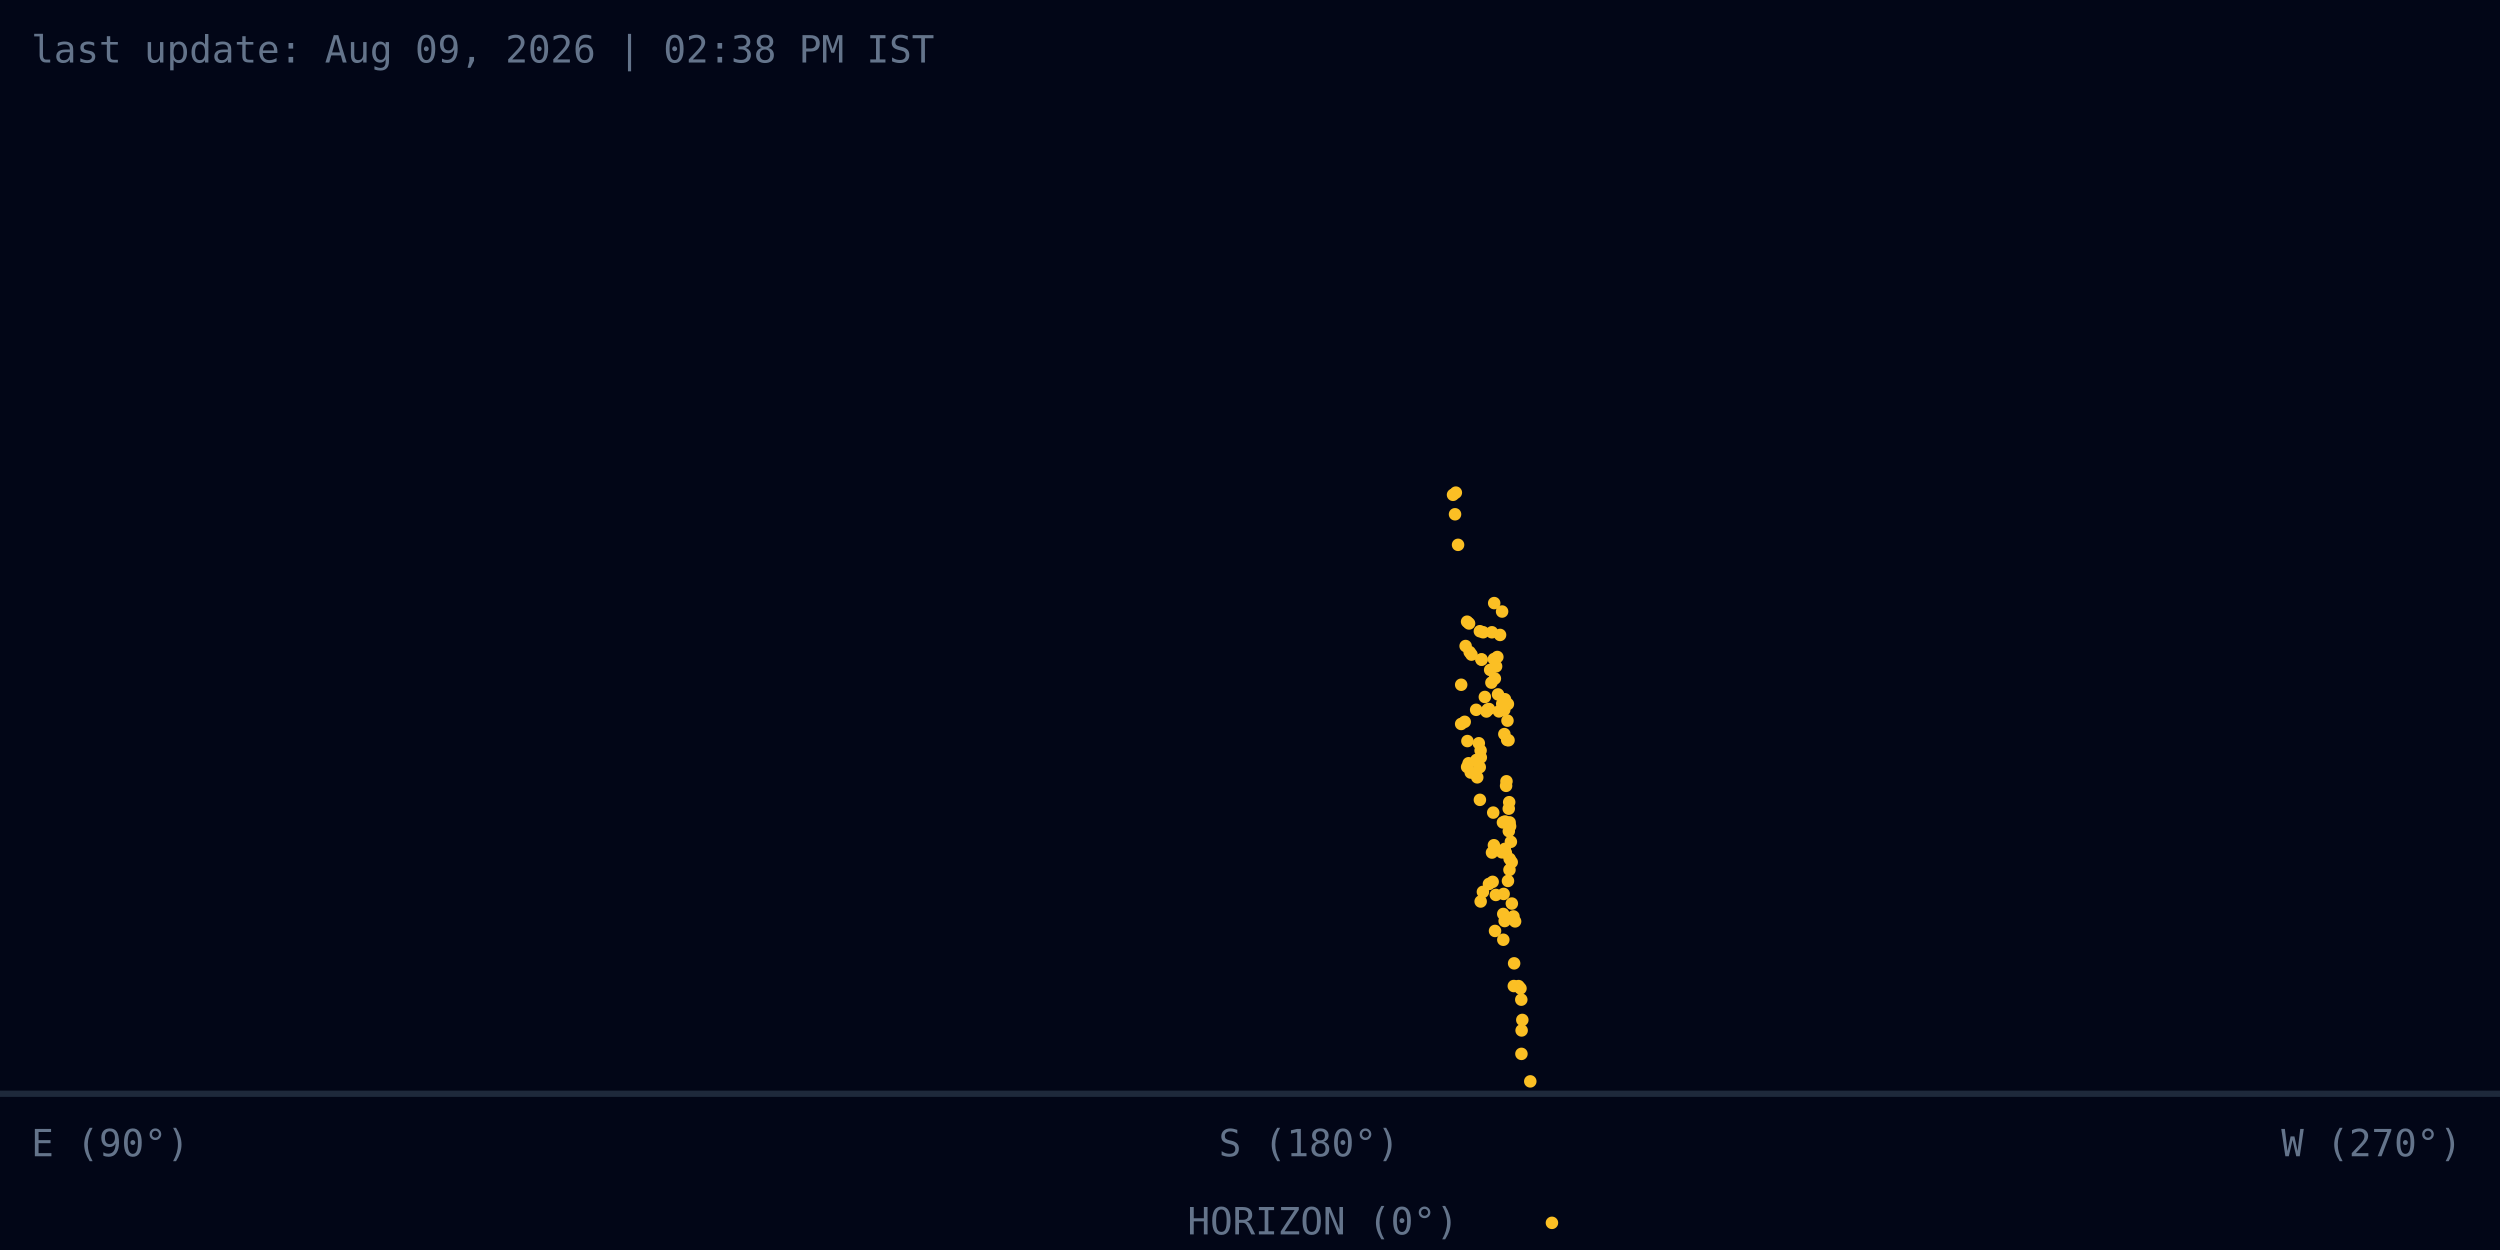
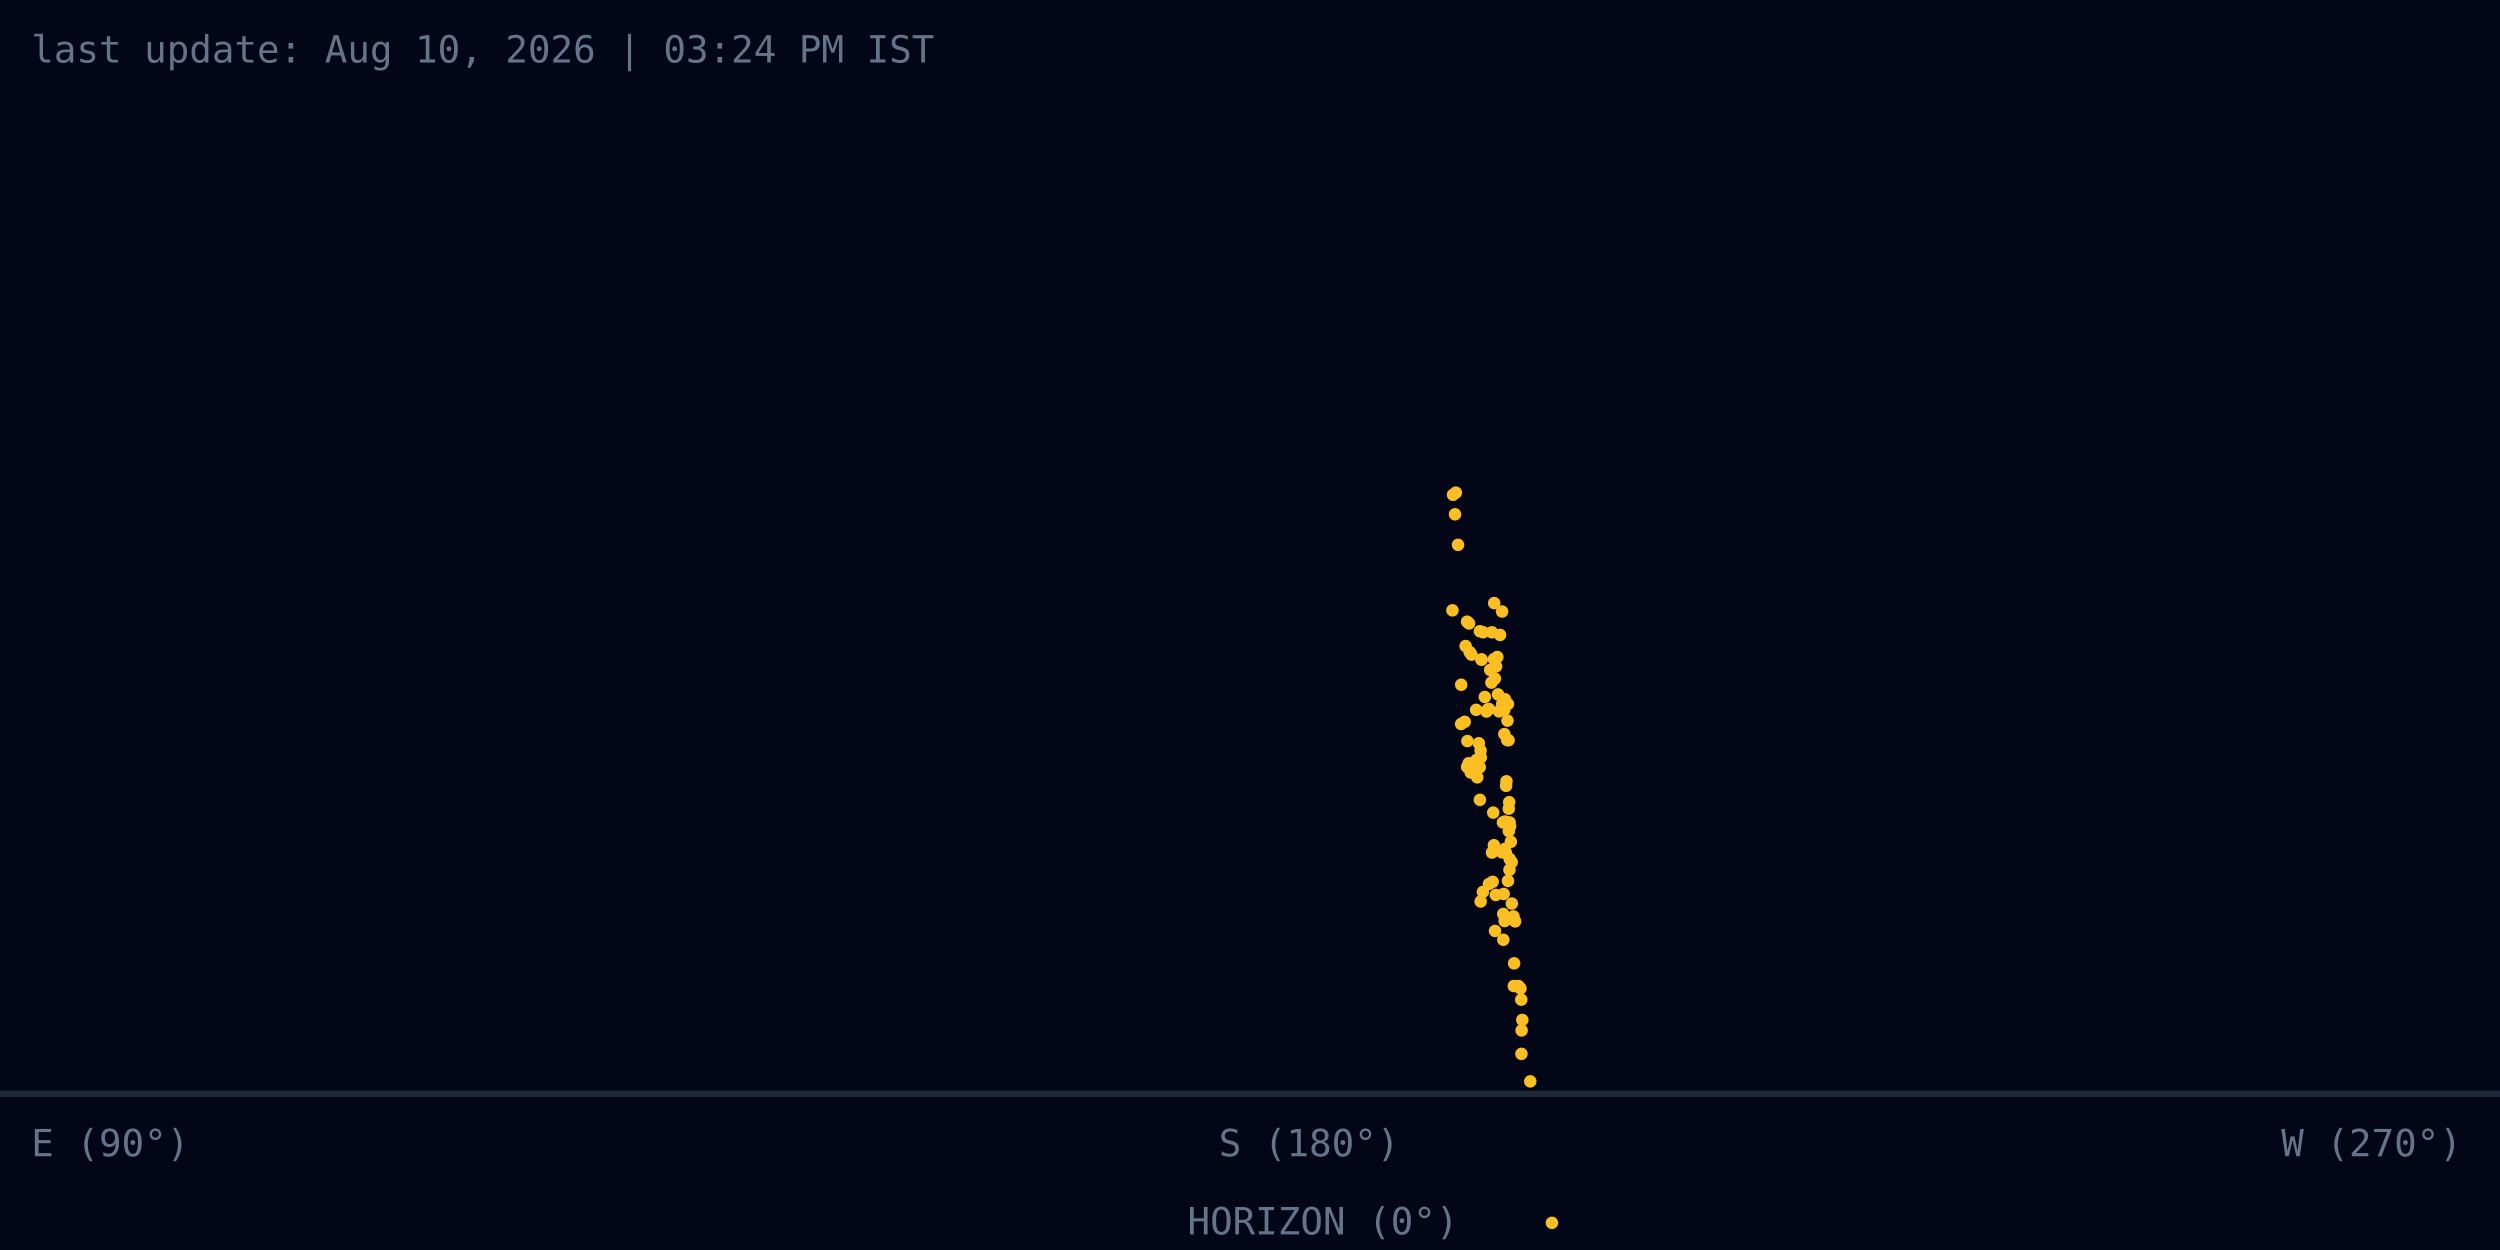
<svg xmlns="http://www.w3.org/2000/svg" width="800" height="400" viewBox="0 0 800 400">
  <rect width="800" height="400" fill="#020617" />
-   <text id="last-update" x="10" y="20" fill="#64748b" font-family="monospace">last update: Aug 09, 2026 | 02:38 PM IST</text>
+   <text id="last-update" x="10" y="20" fill="#64748b" font-family="monospace">last update: Aug 10, 2026 | 03:24 PM IST</text>
  <line x1="0" y1="350" x2="800" y2="350" stroke="#1e293b" stroke-width="2" />
  <text x="380" y="395" fill="#64748b" font-size="12" font-family="monospace">HORIZON (0°)</text>
  <text x="730" y="370" fill="#64748b" font-size="12" font-family="monospace">W (270°)</text>
  <text x="390" y="370" fill="#64748b" font-size="12" font-family="monospace">S (180°)</text>
  <text x="10" y="370" fill="#64748b" font-size="12" font-family="monospace">E (90°)</text>
  <g id="analemma-points">
    <circle cx=" 465.61" cy=" 164.57" r="2" fill="#fbbf24">
 </circle>
    <circle cx=" 467.57" cy=" 231.67" r="2" fill="#fbbf24">
 </circle>
    <circle cx=" 467.58" cy=" 219.12" r="2" fill="#fbbf24">
 </circle>
    <circle cx=" 468.71" cy=" 230.98" r="2" fill="#fbbf24">
 </circle>
    <circle cx=" 469.57" cy=" 237.14" r="2" fill="#fbbf24">
 </circle>
    <circle cx=" 469.00" cy=" 206.73" r="2" fill="#fbbf24">
 </circle>
    <circle cx=" 469.47" cy=" 198.94" r="2" fill="#fbbf24">
 </circle>
    <circle cx=" 470.10" cy=" 199.51" r="2" fill="#fbbf24">
 </circle>
    <circle cx=" 474.53" cy=" 285.41" r="2" fill="#fbbf24">
 </circle>
    <circle cx=" 472.47" cy=" 243.18" r="2" fill="#fbbf24">
 </circle>
    <circle cx=" 473.57" cy=" 255.95" r="2" fill="#fbbf24">
 </circle>
    <circle cx=" 473.22" cy=" 237.84" r="2" fill="#fbbf24">
 </circle>
    <circle cx=" 473.79" cy=" 240.17" r="2" fill="#fbbf24">
 </circle>
    <circle cx=" 473.56" cy=" 201.99" r="2" fill="#fbbf24">
 </circle>
    <circle cx=" 474.09" cy=" 210.99" r="2" fill="#fbbf24">
 </circle>
    <circle cx=" 478.41" cy=" 297.90" r="2" fill="#fbbf24">
 </circle>
    <circle cx=" 477.65" cy=" 282.19" r="2" fill="#fbbf24">
 </circle>
    <circle cx=" 477.44" cy=" 272.82" r="2" fill="#fbbf24">
 </circle>
    <circle cx=" 478.67" cy=" 286.38" r="2" fill="#fbbf24">
 </circle>
    <circle cx=" 478.05" cy=" 270.47" r="2" fill="#fbbf24">
 </circle>
    <circle cx=" 476.85" cy=" 214.37" r="2" fill="#fbbf24">
 </circle>
    <circle cx=" 477.25" cy=" 218.44" r="2" fill="#fbbf24">
 </circle>
    <circle cx=" 481.06" cy=" 300.72" r="2" fill="#fbbf24">
 </circle>
    <circle cx=" 481.04" cy=" 292.47" r="2" fill="#fbbf24">
 </circle>
    <circle cx=" 481.49" cy=" 294.73" r="2" fill="#fbbf24">
 </circle>
    <circle cx=" 481.17" cy=" 286.06" r="2" fill="#fbbf24">
 </circle>
    <circle cx=" 479.37" cy=" 222.21" r="2" fill="#fbbf24">
 </circle>
    <circle cx=" 479.67" cy=" 227.65" r="2" fill="#fbbf24">
 </circle>
    <circle cx=" 498.29" cy=" 411.31" r="2" fill="#fbbf24">
 </circle>
    <circle cx=" 498.34" cy=" 411.53" r="2" fill="#fbbf24">
 </circle>
    <circle cx=" 484.42" cy=" 315.53" r="2" fill="#fbbf24">
 </circle>
    <circle cx=" 486.86" cy=" 337.24" r="2" fill="#fbbf24">
 </circle>
    <circle cx=" 481.87" cy=" 272.88" r="2" fill="#fbbf24">
 </circle>
    <circle cx=" 482.55" cy=" 281.90" r="2" fill="#fbbf24">
 </circle>
    <circle cx=" 481.19" cy=" 226.61" r="2" fill="#fbbf24">
 </circle>
    <circle cx=" 481.39" cy=" 234.91" r="2" fill="#fbbf24">
 </circle>
    <circle cx=" 486.92" cy=" 329.74" r="2" fill="#fbbf24">
 </circle>
    <circle cx=" 483.03" cy=" 278.36" r="2" fill="#fbbf24">
 </circle>
    <circle cx=" 483.79" cy=" 289.14" r="2" fill="#fbbf24">
 </circle>
    <circle cx=" 485.93" cy=" 315.55" r="2" fill="#fbbf24">
 </circle>
    <circle cx=" 484.30" cy=" 293.26" r="2" fill="#fbbf24">
 </circle>
    <circle cx=" 482.30" cy=" 236.80" r="2" fill="#fbbf24">
 </circle>
    <circle cx=" 482.80" cy=" 258.78" r="2" fill="#fbbf24">
 </circle>
    <circle cx=" 501.22" cy=" 413.90" r="2" fill="#fbbf24">
 </circle>
    <circle cx=" 489.69" cy=" 346.04" r="2" fill="#fbbf24">
 </circle>
    <circle cx=" 486.81" cy=" 319.89" r="2" fill="#fbbf24">
 </circle>
    <circle cx=" 484.83" cy=" 294.84" r="2" fill="#fbbf24">
 </circle>
    <circle cx=" 486.55" cy=" 316.29" r="2" fill="#fbbf24">
 </circle>
    <circle cx=" 482.73" cy=" 236.88" r="2" fill="#fbbf24">
 </circle>
    <circle cx=" 483.48" cy=" 269.37" r="2" fill="#fbbf24">
 </circle>
    <circle cx=" 496.62" cy=" 391.31" r="2" fill="#fbbf24">
 </circle>
    <circle cx=" 483.75" cy=" 275.90" r="2" fill="#fbbf24">
 </circle>
    <circle cx=" 483.23" cy=" 264.40" r="2" fill="#fbbf24">
 </circle>
    <circle cx=" 482.94" cy=" 256.70" r="2" fill="#fbbf24">
 </circle>
    <circle cx=" 483.08" cy=" 263.17" r="2" fill="#fbbf24">
 </circle>
    <circle cx=" 482.53" cy=" 225.29" r="2" fill="#fbbf24">
 </circle>
    <circle cx=" 482.39" cy=" 230.61" r="2" fill="#fbbf24">
 </circle>
    <circle cx=" 487.14" cy=" 326.38" r="2" fill="#fbbf24">
 </circle>
    <circle cx=" 482.82" cy=" 265.96" r="2" fill="#fbbf24">
 </circle>
    <circle cx=" 483.09" cy=" 274.84" r="2" fill="#fbbf24">
 </circle>
    <circle cx=" 482.07" cy=" 250.01" r="2" fill="#fbbf24">
 </circle>
    <circle cx=" 481.95" cy=" 251.47" r="2" fill="#fbbf24">
 </circle>
    <circle cx=" 481.58" cy=" 223.76" r="2" fill="#fbbf24">
 </circle>
    <circle cx=" 481.36" cy=" 227.15" r="2" fill="#fbbf24">
 </circle>
    <circle cx=" 484.52" cy=" 308.27" r="2" fill="#fbbf24">
 </circle>
    <circle cx=" 481.59" cy=" 262.88" r="2" fill="#fbbf24">
 </circle>
    <circle cx=" 480.71" cy=" 225.23" r="2" fill="#fbbf24">
 </circle>
    <circle cx=" 481.54" cy=" 271.65" r="2" fill="#fbbf24">
 </circle>
    <circle cx=" 480.94" cy=" 263.18" r="2" fill="#fbbf24">
 </circle>
    <circle cx=" 480.67" cy=" 195.69" r="2" fill="#fbbf24">
 </circle>
    <circle cx=" 480.02" cy=" 203.18" r="2" fill="#fbbf24">
 </circle>
    <circle cx=" 480.62" cy=" 272.75" r="2" fill="#fbbf24">
 </circle>
    <circle cx=" 479.15" cy=" 210.24" r="2" fill="#fbbf24">
 </circle>
    <circle cx=" 478.75" cy=" 213.23" r="2" fill="#fbbf24">
 </circle>
    <circle cx=" 478.36" cy=" 217.14" r="2" fill="#fbbf24">
 </circle>
    <circle cx=" 478.05" cy=" 210.91" r="2" fill="#fbbf24">
 </circle>
    <circle cx=" 478.14" cy=" 192.99" r="2" fill="#fbbf24">
 </circle>
    <circle cx=" 477.41" cy=" 202.33" r="2" fill="#fbbf24">
 </circle>
    <circle cx=" 477.83" cy=" 260.03" r="2" fill="#fbbf24">
 </circle>
    <circle cx=" 476.48" cy=" 226.89" r="2" fill="#fbbf24">
 </circle>
    <circle cx=" 476.07" cy=" 227.06" r="2" fill="#fbbf24">
 </circle>
    <circle cx=" 475.66" cy=" 227.68" r="2" fill="#fbbf24">
 </circle>
    <circle cx=" 475.15" cy=" 223.03" r="2" fill="#fbbf24">
 </circle>
    <circle cx=" 474.61" cy=" 202.32" r="2" fill="#fbbf24">
 </circle>
    <circle cx=" 474.09" cy=" 211.11" r="2" fill="#fbbf24">
 </circle>
    <circle cx=" 476.46" cy=" 282.87" r="2" fill="#fbbf24">
 </circle>
    <circle cx=" 473.86" cy=" 242.39" r="2" fill="#fbbf24">
 </circle>
    <circle cx=" 473.52" cy=" 245.50" r="2" fill="#fbbf24">
 </circle>
    <circle cx=" 472.37" cy=" 227.14" r="2" fill="#fbbf24">
 </circle>
    <circle cx=" 472.72" cy=" 248.75" r="2" fill="#fbbf24">
 </circle>
    <circle cx=" 470.88" cy=" 209.48" r="2" fill="#fbbf24">
 </circle>
    <circle cx=" 470.29" cy=" 208.66" r="2" fill="#fbbf24">
 </circle>
    <circle cx=" 473.81" cy=" 288.48" r="2" fill="#fbbf24">
 </circle>
    <circle cx=" 470.64" cy=" 247.22" r="2" fill="#fbbf24">
 </circle>
    <circle cx=" 469.96" cy=" 244.24" r="2" fill="#fbbf24">
 </circle>
    <circle cx=" 469.48" cy=" 245.43" r="2" fill="#fbbf24">
 </circle>
    <circle cx=" 466.58" cy=" 174.35" r="2" fill="#fbbf24">
 </circle>
    <circle cx=" 465.87" cy=" 157.64" r="2" fill="#fbbf24">
 </circle>
    <circle cx=" 464.97" cy=" 158.34" r="2" fill="#fbbf24">
 </circle>
+     <circle cx=" 464.78" cy=" 195.31" r="2" fill="#fbbf24">
+  </circle>
  </g>
</svg>
